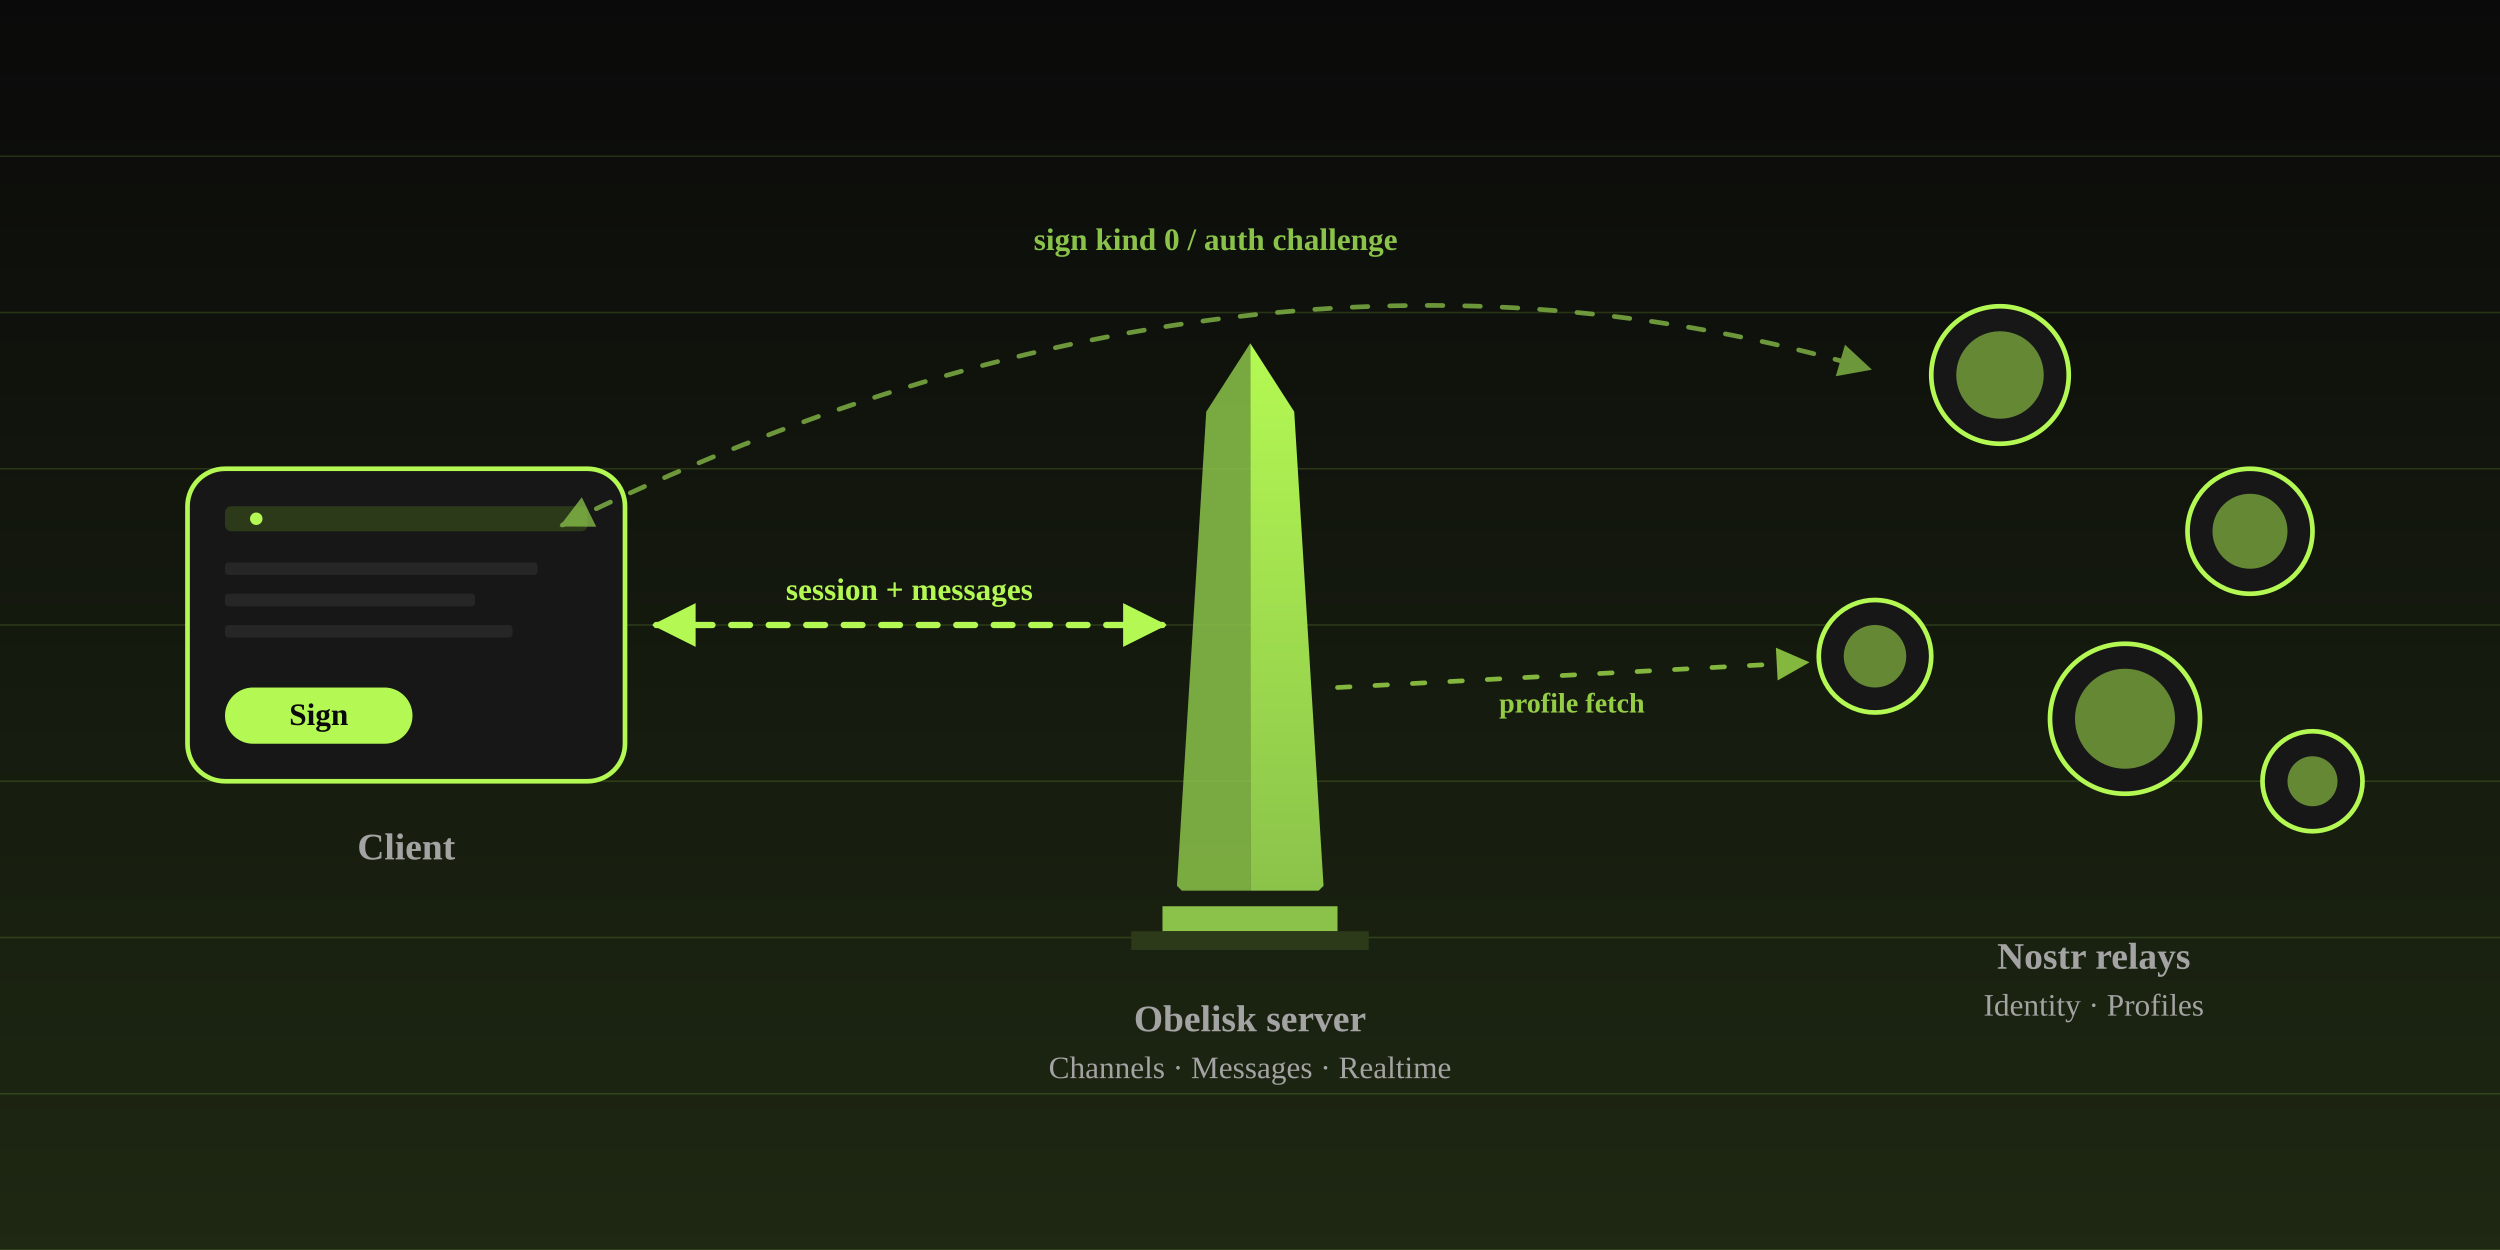
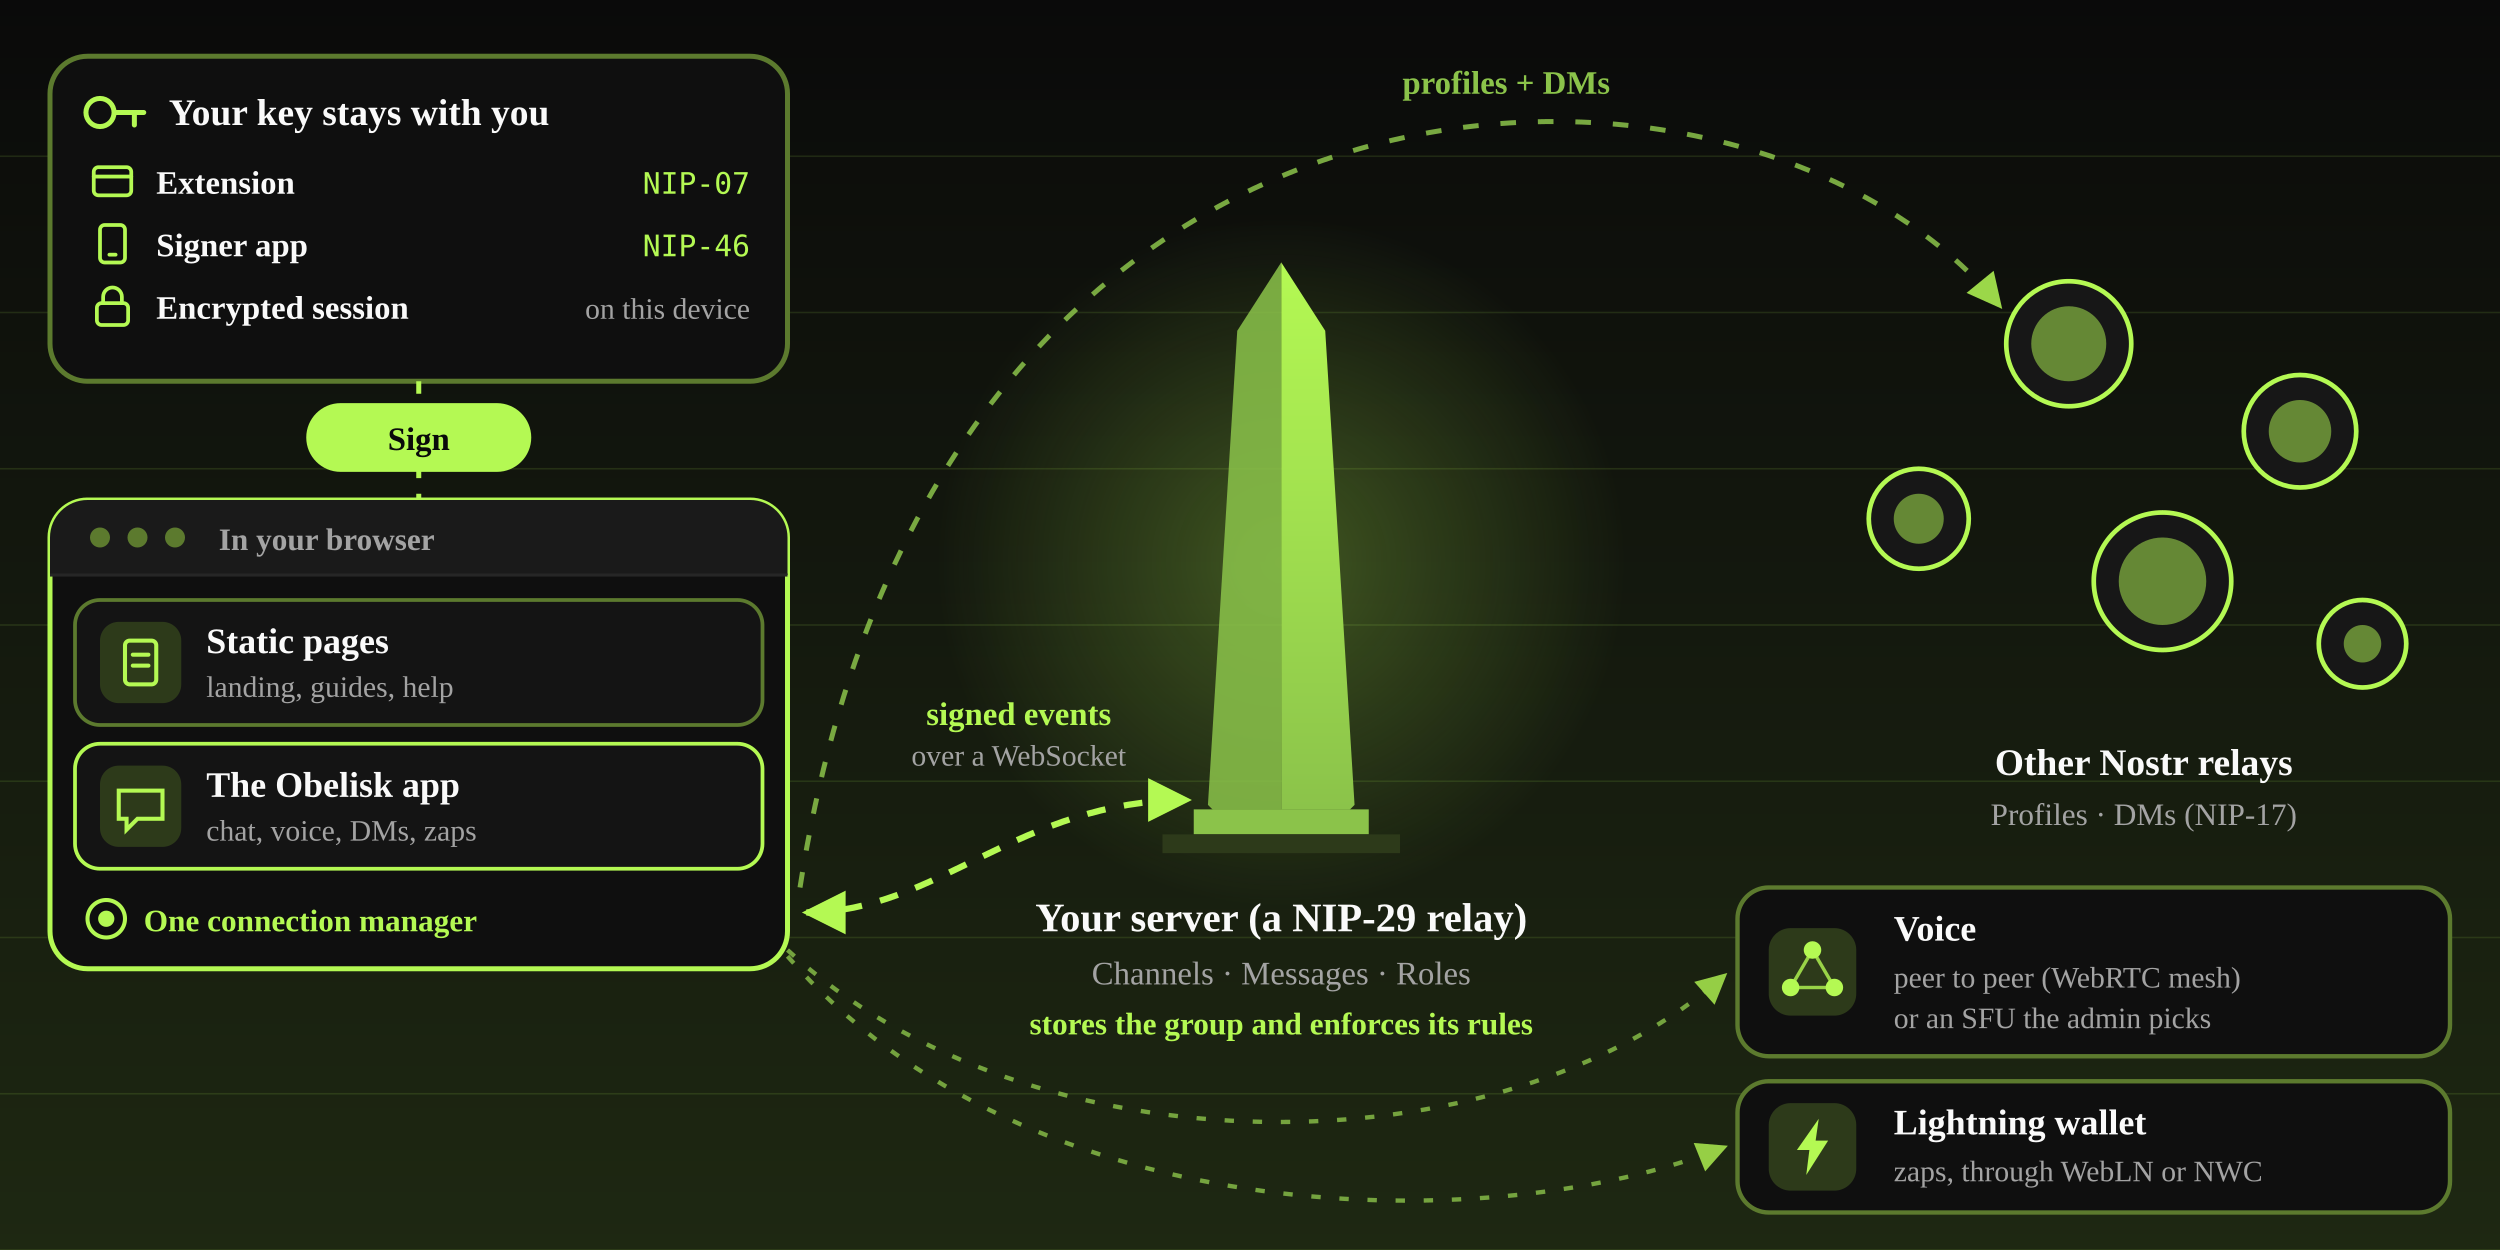
<svg xmlns="http://www.w3.org/2000/svg" viewBox="0 0 800 400" role="img" aria-labelledby="hero-how-title hero-how-desc" class="w-full h-auto">
  <defs>
    <linearGradient id="sky-how" x1="0" y1="0" x2="0" y2="1">
      <stop offset="0%" stop-color="#0a0a0a" />
      <stop offset="100%" stop-color="#1e2812" />
    </linearGradient>
    <linearGradient id="how-obelisk-body" x1="0" y1="0" x2="0" y2="1">
      <stop offset="0%" stop-color="#b4f953" />
      <stop offset="100%" stop-color="#8bc34a" />
    </linearGradient>
-     <marker id="arrow-green" viewBox="0 0 10 10" refX="9" refY="5" markerWidth="7" markerHeight="7" orient="auto-start-reverse">
+     <radialGradient id="how-server-glow" cx="0.5" cy="0.5" r="0.5">
+       <stop offset="0%" stop-color="#b4f953" stop-opacity="0.28" />
+       <stop offset="100%" stop-color="#b4f953" stop-opacity="0" />
+     </radialGradient>
+     <marker id="how-arrow" viewBox="0 0 10 10" refX="9" refY="5" markerWidth="7" markerHeight="7" orient="auto-start-reverse">
      <path d="M 0 0 L 10 5 L 0 10 z" fill="#b4f953" />
-     </marker>
-     <marker id="arrow-olive" viewBox="0 0 10 10" refX="9" refY="5" markerWidth="7" markerHeight="7" orient="auto-start-reverse">
-       <path d="M 0 0 L 10 5 L 0 10 z" fill="#8bc34a" />
    </marker>
  </defs>
  <rect width="800" height="400" fill="url(#sky-how)" />
-   <g opacity="0.15" stroke="#b4f953" stroke-width="0.5">
+   <g opacity="0.12" stroke="#b4f953" stroke-width="0.5">
    <line x1="0" y1="50" x2="800" y2="50" />
    <line x1="0" y1="100" x2="800" y2="100" />
    <line x1="0" y1="150" x2="800" y2="150" />
    <line x1="0" y1="200" x2="800" y2="200" />
    <line x1="0" y1="250" x2="800" y2="250" />
    <line x1="0" y1="300" x2="800" y2="300" />
    <line x1="0" y1="350" x2="800" y2="350" />
    <line x1="0" y1="400" x2="800" y2="400" />
  </g>
  <g>
-     <rect x="60" y="150" width="140" height="100" rx="12" fill="#171717" stroke="#b4f953" stroke-width="1.5" />
-     <rect x="72" y="162" width="116" height="8" rx="2" fill="#2d3a1a" />
-     <circle cx="82" cy="166" r="2" fill="#b4f953" />
-     <rect x="72" y="180" width="100" height="4" rx="1" fill="#262626" />
-     <rect x="72" y="190" width="80" height="4" rx="1" fill="#262626" />
-     <rect x="72" y="200" width="92" height="4" rx="1" fill="#262626" />
-     <rect x="72" y="220" width="60" height="18" rx="9" fill="#b4f953" />
-     <text x="102" y="232" text-anchor="middle" font-size="10" font-weight="700" fill="#0a0a0a">Sign</text>
-     <text x="130" y="275" text-anchor="middle" font-size="12" font-weight="600" fill="#a3a3a3">Client</text>
-   </g>
-   <g>
-     <g transform="translate(299.98 103.59) scale(0.391)">
+     <circle cx="410" cy="180" r="110" fill="url(#how-server-glow)" style="transform-origin:410px 180px;transform-box:fill-box" />
+     <g transform="translate(309.9 77.7) scale(0.391)">
      <path d="M 256,16 L 220,72 L 196,460 L 200,464 L 256,464 L 256,72 Z" fill="#8bc34a" opacity="0.85" />
      <path d="M 256,16 L 292,72 L 316,460 L 312,464 L 256,464 L 256,72 Z" fill="url(#how-obelisk-body)" />
    </g>
-     <rect x="372" y="290" width="56" height="8" fill="#8bc34a" />
-     <rect x="362" y="298" width="76" height="6" fill="#2d3a1a" />
-     <text x="400" y="330" text-anchor="middle" font-size="12" font-weight="600" fill="#a3a3a3">Obelisk server</text>
-     <text x="400" y="345" text-anchor="middle" font-size="10" fill="#a3a3a3">Channels · Messages · Realtime</text>
+     <rect x="382" y="259" width="56" height="8" fill="#8bc34a" />
+     <rect x="372" y="267" width="76" height="6" fill="#2d3a1a" />
+     <text x="410" y="298" text-anchor="middle" font-size="13" font-weight="700" fill="#fafafa">Your server (a NIP-29 relay)</text>
+     <text x="410" y="315" text-anchor="middle" font-size="10.5" fill="#a3a3a3">Channels · Messages · Roles</text>
+     <text x="410" y="331" text-anchor="middle" font-size="10" font-weight="600" fill="#b4f953">stores the group and enforces its rules</text>
+   </g>
+   <g>
+     <rect x="16" y="18" width="236" height="104" rx="12" fill="#0f0f0f" stroke="#5c7a2e" stroke-width="1.6" />
+     <g stroke="#b4f953" stroke-width="1.6" fill="none" stroke-linecap="round">
+       <circle cx="32" cy="36" r="4.5" />
+       <line x1="37" y1="36" x2="46" y2="36" />
+       <line x1="43" y1="36" x2="43" y2="40" />
+     </g>
+     <text x="54" y="40" font-size="12" font-weight="700" fill="#fafafa">Your key stays with you</text>
+     <g>
+       <g stroke="#b4f953" stroke-width="1.2" fill="none" stroke-linecap="round">
+         <rect x="30" y="53.5" width="12" height="9" rx="1.5" />
+         <line x1="30" y1="56.5" x2="42" y2="56.5" />
+       </g>
+       <text x="50" y="62" font-size="10.5" font-weight="600" fill="#fafafa">Extension</text>
+     </g>
+     <text x="240" y="62" font-size="9.5" fill="#b4f953" font-family="monospace" text-anchor="end">NIP-07</text>
+     <g>
+       <g stroke="#b4f953" stroke-width="1.2" fill="none" stroke-linecap="round">
+         <rect x="32" y="72" width="8" height="12" rx="1.5" />
+         <line x1="35" y1="81.5" x2="37" y2="81.5" />
+       </g>
+       <text x="50" y="82" font-size="10.5" font-weight="600" fill="#fafafa">Signer app</text>
+     </g>
+     <text x="240" y="82" font-size="9.5" fill="#b4f953" font-family="monospace" text-anchor="end">NIP-46</text>
+     <g>
+       <g stroke="#b4f953" stroke-width="1.2" fill="none" stroke-linecap="round">
+         <rect x="31" y="97" width="10" height="7" rx="1.5" />
+         <path d="M33 97 v-2 a3 3 0 0 1 6 0 v2" />
+       </g>
+       <text x="50" y="102" font-size="10.5" font-weight="600" fill="#fafafa">Encrypted session</text>
+     </g>
+     <text x="240" y="102" text-anchor="end" font-size="9.5" fill="#a3a3a3">on this device</text>
+     <line x1="134" y1="122" x2="134" y2="160" stroke="#b4f953" stroke-width="1.6" stroke-dasharray="4 5" />
+     <rect x="98" y="129" width="72" height="22" rx="11" fill="#b4f953" />
+     <text x="134" y="144" text-anchor="middle" font-size="10.5" font-weight="700" fill="#0a0a0a">Sign</text>
+   </g>
+   <g>
+     <rect x="16" y="160" width="236" height="150" rx="12" fill="#0f0f0f" stroke="#b4f953" stroke-width="1.6" />
+     <path d="M16 184 V172 a12 12 0 0 1 12 -12 H240 a12 12 0 0 1 12 12 V184 Z" fill="#1a1a1a" />
+     <line x1="16" y1="184" x2="252" y2="184" stroke="#262626" stroke-width="1" />
+     <circle cx="32" cy="172" r="3.2" fill="#5c7a2e" />
+     <circle cx="44" cy="172" r="3.2" fill="#5c7a2e" />
+     <circle cx="56" cy="172" r="3.2" fill="#5c7a2e" />
+     <text x="70" y="176" font-size="10" font-weight="600" fill="#a3a3a3">In your browser</text>
+     <g>
+       <rect x="24" y="192" width="220" height="40" rx="8" fill="#141414" stroke="#5c7a2e" stroke-width="1.2" />
+       <rect x="32" y="199" width="26" height="26" rx="6" fill="#2d3a1a" />
+       <g stroke="#b4f953" stroke-width="1.3" fill="none" stroke-linecap="round">
+         <rect x="40" y="205" width="10" height="14" rx="1.5" />
+         <line x1="42.5" y1="209.5" x2="47.5" y2="209.5" />
+         <line x1="42.5" y1="213" x2="47.5" y2="213" />
+       </g>
+       <text x="66" y="209" font-size="11.5" font-weight="700" fill="#fafafa">Static pages</text>
+       <text x="66" y="223" font-size="9.5" fill="#a3a3a3">landing, guides, help</text>
+     </g>
+     <g>
+       <rect x="24" y="238" width="220" height="40" rx="8" fill="#141414" stroke="#b4f953" stroke-width="1.2" />
+       <rect x="32" y="245" width="26" height="26" rx="6" fill="#2d3a1a" />
+       <g stroke="#b4f953" stroke-width="1.3" fill="none" stroke-linecap="round">
+         <path d="M38 253 h14 v9 h-8 l-3.5 3.5 v-3.5 h-2.5 z" />
+       </g>
+       <text x="66" y="255" font-size="11.5" font-weight="700" fill="#fafafa">The Obelisk app</text>
+       <text x="66" y="269" font-size="9.5" fill="#a3a3a3">chat, voice, DMs, zaps</text>
+     </g>
+     <circle cx="34" cy="294" r="6" fill="none" stroke="#b4f953" stroke-width="1.3" />
+     <circle cx="34" cy="294" r="2.6" fill="#b4f953" style="transform-origin:34px 294px" />
+     <text x="46" y="298" font-size="10" font-weight="700" fill="#b4f953">One connection manager</text>
  </g>
  <g>
    <g>
-       <circle cx="640" cy="120" r="22" fill="#171717" stroke="#b4f953" stroke-width="1.5" />
-       <circle cx="640" cy="120" r="14" fill="#b4f953" opacity="0.5" style="transform-origin:640px 120px;animation-delay:0s" />
+       <circle cx="662" cy="110" r="20" fill="#171717" stroke="#b4f953" stroke-width="1.5" />
+       <circle cx="662" cy="110" r="12" fill="#b4f953" opacity="0.5" style="transform-origin:662px 110px;animation-delay:0s" />
    </g>
    <g>
-       <circle cx="720" cy="170" r="20" fill="#171717" stroke="#b4f953" stroke-width="1.5" />
-       <circle cx="720" cy="170" r="12" fill="#b4f953" opacity="0.5" style="transform-origin:720px 170px;animation-delay:0.4s" />
+       <circle cx="736" cy="138" r="18" fill="#171717" stroke="#b4f953" stroke-width="1.5" />
+       <circle cx="736" cy="138" r="10" fill="#b4f953" opacity="0.5" style="transform-origin:736px 138px;animation-delay:0.4s" />
    </g>
    <g>
-       <circle cx="680" cy="230" r="24" fill="#171717" stroke="#b4f953" stroke-width="1.5" />
-       <circle cx="680" cy="230" r="16" fill="#b4f953" opacity="0.5" style="transform-origin:680px 230px;animation-delay:0.8s" />
+       <circle cx="692" cy="186" r="22" fill="#171717" stroke="#b4f953" stroke-width="1.5" />
+       <circle cx="692" cy="186" r="14" fill="#b4f953" opacity="0.5" style="transform-origin:692px 186px;animation-delay:0.8s" />
    </g>
    <g>
-       <circle cx="600" cy="210" r="18" fill="#171717" stroke="#b4f953" stroke-width="1.5" />
-       <circle cx="600" cy="210" r="10" fill="#b4f953" opacity="0.5" style="transform-origin:600px 210px;animation-delay:1.2s" />
+       <circle cx="614" cy="166" r="16" fill="#171717" stroke="#b4f953" stroke-width="1.5" />
+       <circle cx="614" cy="166" r="8" fill="#b4f953" opacity="0.5" style="transform-origin:614px 166px;animation-delay:1.2s" />
    </g>
    <g>
-       <circle cx="740" cy="250" r="16" fill="#171717" stroke="#b4f953" stroke-width="1.5" />
-       <circle cx="740" cy="250" r="8" fill="#b4f953" opacity="0.5" style="transform-origin:740px 250px;animation-delay:1.6s" />
+       <circle cx="756" cy="206" r="14" fill="#171717" stroke="#b4f953" stroke-width="1.5" />
+       <circle cx="756" cy="206" r="6" fill="#b4f953" opacity="0.5" style="transform-origin:756px 206px;animation-delay:1.6s" />
    </g>
-     <text x="670" y="310" text-anchor="middle" font-size="12" font-weight="600" fill="#a3a3a3">Nostr relays</text>
-     <text x="670" y="325" text-anchor="middle" font-size="10" fill="#a3a3a3">Identity · Profiles</text>
+     <text x="686" y="248" text-anchor="middle" font-size="12" font-weight="700" fill="#fafafa">Other Nostr relays</text>
+     <text x="686" y="264" text-anchor="middle" font-size="10" fill="#a3a3a3">Profiles · DMs (NIP-17)</text>
+     <g>
+       <rect x="556" y="284" width="228" height="54" rx="10" fill="#0f0f0f" stroke="#5c7a2e" stroke-width="1.4" />
+       <rect x="566" y="297" width="28" height="28" rx="7" fill="#2d3a1a" />
+       <g transform="translate(580 311)">
+         <g>
+           <path d="M0 -7 L-7 5 L7 5 Z" fill="none" stroke="#b4f953" stroke-width="1.1" opacity="0.8" />
+           <circle cx="0" cy="-7" r="2.8" fill="#b4f953" />
+           <circle cx="-7" cy="5" r="2.8" fill="#b4f953" />
+           <circle cx="7" cy="5" r="2.8" fill="#b4f953" />
+         </g>
+       </g>
+       <text x="606" y="301" font-size="11.5" font-weight="700" fill="#fafafa">Voice</text>
+       <text x="606" y="316" font-size="9.5" fill="#a3a3a3">peer to peer (WebRTC mesh)</text>
+       <text x="606" y="329" font-size="9.5" fill="#a3a3a3">or an SFU the admin picks</text>
+     </g>
+     <g>
+       <rect x="556" y="346" width="228" height="42" rx="10" fill="#0f0f0f" stroke="#5c7a2e" stroke-width="1.4" />
+       <rect x="566" y="353" width="28" height="28" rx="7" fill="#2d3a1a" />
+       <g transform="translate(580 367)">
+         <polygon points="2,-9 -5,1 -1,1 -2,9 5,-2 1,-2" fill="#b4f953" />
+       </g>
+       <text x="606" y="363" font-size="11.5" font-weight="700" fill="#fafafa">Lightning wallet</text>
+       <text x="606" y="378" font-size="9.5" fill="#a3a3a3">zaps, through WebLN or NWC</text>
+     </g>
  </g>
-   <g stroke="#b4f953" stroke-width="2" fill="none" stroke-linecap="round">
-     <line x1="210" y1="200" x2="372" y2="200" stroke-dasharray="6 6" marker-start="url(#arrow-green)" marker-end="url(#arrow-green)" />
+   <path d="M258 292 C 300 292, 326 256, 380 256" stroke="#b4f953" stroke-width="2" fill="none" stroke-dasharray="6 6" marker-start="url(#how-arrow)" marker-end="url(#how-arrow)" />
+   <text x="326" y="232" text-anchor="middle" font-size="10.5" font-weight="700" fill="#b4f953">signed events</text>
+   <text x="326" y="245" text-anchor="middle" font-size="9.5" fill="#a3a3a3">over a WebSocket</text>
+   <path d="M256 284 C 300 0, 560 0, 640 98" stroke="#8bc34a" stroke-width="1.6" fill="none" stroke-dasharray="5 7" opacity="0.85" style="animation-duration:3s" marker-end="url(#how-arrow)" />
+   <text x="482" y="30" text-anchor="middle" font-size="10.5" font-weight="700" fill="#8bc34a">profiles + DMs</text>
+   <g stroke="#8bc34a" stroke-width="1.4" fill="none" stroke-dasharray="3 6" opacity="0.8">
+     <path d="M252 304 C 330 376, 480 376, 552 312" marker-end="url(#how-arrow)" />
+     <path d="M252 306 C 330 396, 480 396, 552 367" marker-end="url(#how-arrow)" />
  </g>
-   <g stroke="#8bc34a" stroke-width="1.5" fill="none" stroke-linecap="round" opacity="0.75">
-     <path d="M 180 168 Q 400 60 598 118" stroke-dasharray="5 7" style="animation-duration:3s" marker-start="url(#arrow-olive)" marker-end="url(#arrow-olive)" />
-   </g>
-   <g stroke="#b4f953" stroke-width="1.5" fill="none" stroke-linecap="round" opacity="0.7">
-     <line x1="428" y1="220" x2="578" y2="212" stroke-dasharray="4 8" marker-end="url(#arrow-green)" />
-   </g>
-   <text x="291" y="192" font-size="10" fill="#b4f953" font-weight="600" text-anchor="middle">session + messages</text>
-   <text x="389" y="80" font-size="10" fill="#8bc34a" font-weight="600" text-anchor="middle">sign kind 0 / auth challenge</text>
-   <text x="503" y="228" font-size="9" fill="#b4f953" font-weight="600" text-anchor="middle" opacity="0.8">profile fetch</text>
</svg>
